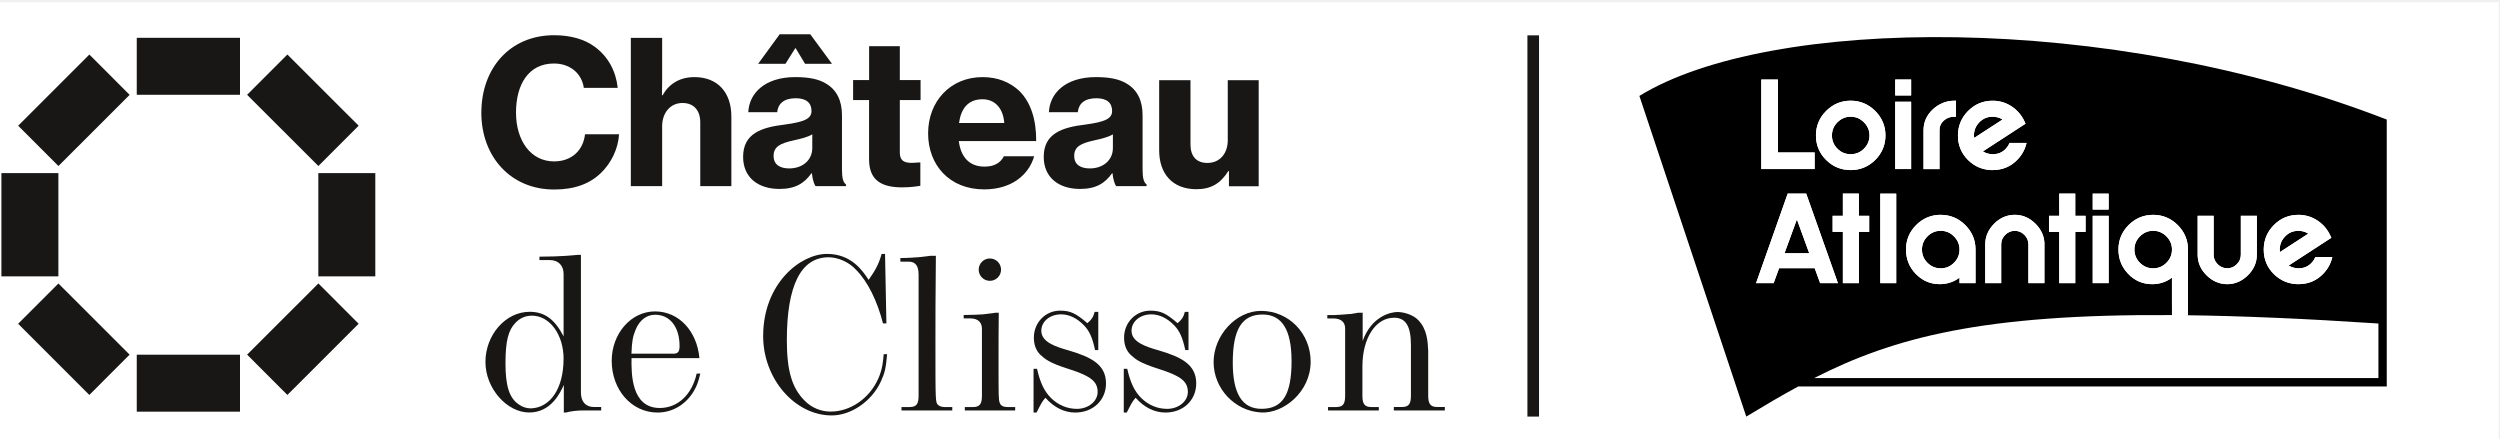
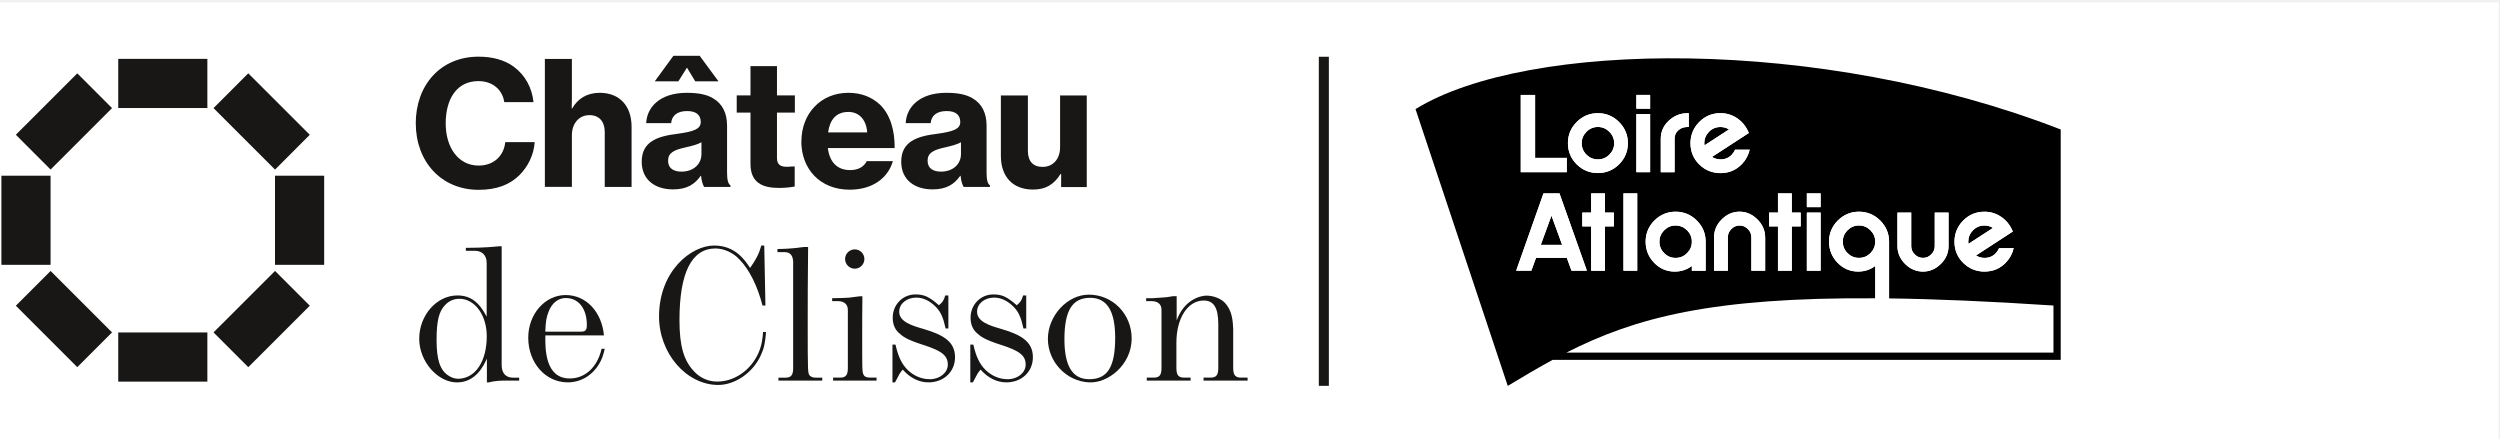
<svg xmlns="http://www.w3.org/2000/svg" id="Calque_1" version="1.1" viewBox="0 0 570 100">
  <defs>
    <style>
      .st0 {
        fill: #fff;
      }

      .st1 {
        fill: #181716;
      }
    </style>
  </defs>
  <rect class="st0" y=".51" width="569.68" height="100" />
  <g>
-     <path class="st1" d="M109.75,25.67c0-10.09,6.5-17.64,16.59-17.64,3.73,0,6.95.91,9.27,2.64,3.05,2.23,4.82,5.55,5.23,9.36h-7.73c-.45-3.18-3-5.55-6.82-5.55-5.77,0-8.64,4.77-8.64,11.18s3.36,11.14,8.68,11.14c4.14,0,6.68-2.68,7.05-6.18h7.77c-.23,3.36-1.77,6.5-4.09,8.77-2.55,2.5-6,3.82-10.73,3.82-9.86,0-16.59-7.45-16.59-17.55" />
-     <path class="st1" d="M150.93,21.72h.14c1.45-2.59,3.91-4.14,7.27-4.14,5.32,0,8.41,3.55,8.41,8.95v15.91h-7.09v-14.55c0-2.64-1.41-4.41-4.05-4.41-2.77,0-4.64,2.23-4.64,5.32v13.64h-7.14V8.63h7.14v9.32c0,.23,0,2.18-.05,3.77" />
-     <path class="st1" d="M185.11,39.49h-.09c-1.59,2.23-3.59,3.59-7.32,3.59-4.77,0-8.27-2.55-8.27-7.32,0-5.36,4.23-6.73,9.5-7.36,4.32-.59,6.09-1.27,6.09-3.09s-1.14-2.91-3.59-2.91c-2.73,0-4.05,1.27-4.23,3.18h-6.59c.18-4.14,3.55-8,10.73-8,3.09,0,5.27.45,6.95,1.45,2.5,1.45,3.68,3.95,3.68,7.23v12.41c0,1.91.27,2.95.91,3.36v.41h-6.95c-.36-.55-.68-1.59-.82-2.95M177.79,7.81h6.95l4.95,6.73h-6.14l-2.14-3.55h-.09l-2.23,3.55h-6.23l4.91-6.73ZM185.2,33.77v-3.14c-1.05.64-2.59,1-4.18,1.36-3.14.68-4.64,1.45-4.64,3.55s1.59,2.86,3.55,2.86c3.18,0,5.27-2,5.27-4.64" />
-     <path class="st1" d="M194.52,18.26h3.64v-7.73h7v7.73h4.73v4.55h-4.73v12c0,1.82,1,2.32,2.68,2.32.45,0,1.18-.05,1.64-.09h.36v5.32c-.77.13-2.23.36-4.14.36-4.5,0-7.55-1.45-7.55-6.36v-13.55h-3.64v-4.55Z" />
-     <path class="st1" d="M211.61,30.4c0-7.27,5.05-12.82,12.41-12.82,3.45,0,6.18,1.14,8.32,3.09,2.73,2.64,3.95,6.73,3.91,11.5h-17.64c.45,3.64,2.41,5.82,5.86,5.82,2.23,0,3.64-.86,4.41-2.36h6.91c-1.23,4.27-5.18,7.55-11.41,7.55-7.91,0-12.77-5.55-12.77-12.77M218.65,28.04h10.32c-.23-3.36-2.14-5.41-4.95-5.41-3.27,0-4.91,2.09-5.36,5.41" />
-     <path class="st1" d="M253.65,39.49h-.09c-1.59,2.23-3.59,3.59-7.32,3.59-4.77,0-8.27-2.55-8.27-7.32,0-5.36,4.23-6.73,9.5-7.36,4.32-.59,6.09-1.27,6.09-3.09s-1.14-2.91-3.59-2.91c-2.73,0-4.05,1.27-4.23,3.18h-6.59c.18-4.14,3.55-8,10.73-8,3.09,0,5.27.45,6.95,1.45,2.5,1.45,3.68,3.95,3.68,7.23v12.41c0,1.91.27,2.95.91,3.36v.41h-6.95c-.36-.55-.68-1.59-.82-2.95M253.74,33.77v-3.14c-1.05.64-2.59,1-4.18,1.36-3.14.68-4.64,1.45-4.64,3.55s1.59,2.86,3.55,2.86c3.18,0,5.27-2,5.27-4.64" />
-     <path class="st1" d="M280.2,42.45v-3.45h-.14c-1.77,2.82-3.95,4.14-7.27,4.14-5.5,0-8.5-3.55-8.5-8.86v-16h7.14v14.64c0,2.68,1.32,4.23,3.86,4.23,2.86,0,4.64-2.18,4.64-5.18v-13.68h7.05v24.18h-6.77Z" />
-     <path class="st1" d="M122.99,58.52c4.99,0,8.11-.36,8.16-.36.36-.05.47-.05.57-.05h.73v31.37c0,2.13,1.09,3.32,3.01,3.32h1.61v.78h-4.16c-1.3,0-3.02.21-3.84.47h-.52v-6.29c-.78,1.72-2.86,6.29-7.9,6.29s-9.97-5.45-9.97-11.53,4.52-11.43,10.08-11.43c3.37,0,5.71,1.66,7.74,5.61v-14.23c0-1.92-1.19-3.17-3.12-3.17h-2.39v-.78ZM128.5,81.84c0-5.56-3.17-9.87-7.22-9.87-1.4,0-2.7.52-3.74,1.61-1.66,1.71-2.29,4.16-2.29,9.3s.88,7.9,3.06,9.35c.88.62,1.82.88,2.75.88,4.47-.16,7.43-4.62,7.43-11.27" />
-     <path class="st1" d="M159.67,85.17c-.47,1.92-.73,2.7-1.45,3.95-1.87,3.17-4.94,4.94-8.31,4.94-5.92,0-10.44-5.19-10.44-11.79,0-6.23,4.42-11.27,9.87-11.27s9.56,4.47,10.13,10.65h-15.48c-.05,3.48-.1,11.37,6.44,11.37,4.1,0,7.32-3.02,8.41-7.84h.83ZM153.43,80.65c1.14,0,1.51-.42,1.51-1.77,0-4.31-2.18-7.12-5.56-7.12-1.97,0-3.58,1.25-4.47,3.43-.67,1.66-.83,2.7-.94,5.45h9.45Z" />
-     <path class="st1" d="M202.26,80.75c-.26,3.12-.52,4.26-1.4,6.18-2.13,4.67-6.91,7.79-11.22,7.79-8.42,0-15.64-8.36-15.64-18.08,0-12.05,8.52-18.75,14.55-18.75,5.61,0,8.16,3.9,9.5,5.92,1.61-2.29,2.34-3.69,2.96-5.92h.78l.31,15.84h-.78c-1.3-5.09-3.48-9.56-6.13-12.21-1.61-1.77-4.1-2.86-6.28-2.86-6.28,0-9.51,6.39-9.51,18.91,0,6.91,1.14,10.86,4.05,13.77,1.56,1.61,3.69,2.5,5.92,2.5,4.52,0,8.83-2.96,10.86-7.48.99-2.18,1.14-4.21,1.25-5.61h.78Z" />
-     <path class="st1" d="M209.43,62.52c0-1.92-.73-2.86-2.23-2.86h-1.92v-.83c1.82,0,3.69-.16,4.31-.2l2.6-.31h1.19c-.1,9.14-.1,15.37-.1,19.58,0,14.13,0,13.82.62,14.44.36.31.83.47,1.56.47h1.66v.78h-11.58v-.78h1.82c1.56,0,2.08-.68,2.08-2.55v-27.74Z" />
-     <path class="st1" d="M227.72,71.3c-.05,3.58-.05,7.11-.05,10.65,0,8.83,0,9.09.26,9.87.16.36.36.99,1.87.99h1.66v.78h-11.48v-.78h1.82c1.56,0,2.08-.67,2.08-2.55v-15.33c0-1.45-.94-2.33-2.6-2.33h-1.56v-.78c1.97,0,3.79-.11,4.52-.16l2.8-.36h.68ZM223.14,61.48c0-1.4,1.14-2.55,2.55-2.55s2.55,1.14,2.55,2.55-1.14,2.55-2.55,2.55-2.55-1.14-2.55-2.55" />
-     <path class="st1" d="M236.44,84.08c.73,3.22,1.66,5.14,3.22,6.7,1.61,1.56,3.64,2.44,5.87,2.44,2.59,0,4.73-1.71,4.73-3.84,0-2.39-1.56-3.64-6.44-5.2-4.62-1.45-5.5-2.28-6.65-3.32-.98-.99-1.45-2.28-1.45-3.9,0-3.43,2.65-6.13,5.97-6.13,2.34,0,3.58.57,6.23,2.86.98-.83,1.35-1.4,1.66-2.59h.83v8.72h-.73c-.63-2.86-1.25-4.31-2.55-5.66-1.56-1.61-3.37-2.49-5.19-2.49-2.55,0-4.52,1.61-4.52,3.74,0,2.6,3.27,3.64,6.18,4.47,5.14,1.51,8.57,3.22,8.57,7.53,0,3.84-2.96,6.65-7.01,6.65-2.49,0-4.83-1.14-6.81-3.37-.78.93-.88,1.14-2.02,3.37h-.68v-9.97h.78Z" />
-     <path class="st1" d="M257.01,84.08c.73,3.22,1.66,5.14,3.22,6.7,1.61,1.56,3.64,2.44,5.87,2.44,2.59,0,4.73-1.71,4.73-3.84,0-2.39-1.56-3.64-6.44-5.2-4.62-1.45-5.5-2.28-6.65-3.32-.98-.99-1.45-2.28-1.45-3.9,0-3.43,2.65-6.13,5.97-6.13,2.34,0,3.58.57,6.23,2.86.98-.83,1.35-1.4,1.66-2.59h.83v8.72h-.73c-.63-2.86-1.25-4.31-2.55-5.66-1.56-1.61-3.37-2.49-5.19-2.49-2.55,0-4.52,1.61-4.52,3.74,0,2.6,3.27,3.64,6.18,4.47,5.14,1.51,8.57,3.22,8.57,7.53,0,3.84-2.96,6.65-7.01,6.65-2.49,0-4.83-1.14-6.81-3.37-.78.93-.88,1.14-2.02,3.37h-.68v-9.97h.78Z" />
-     <path class="st1" d="M276.7,82.57c0-6.13,5.14-11.69,10.81-11.69,6.33,0,11.32,5.14,11.32,11.58,0,6.96-6.28,11.89-11.32,11.58-5.97-.31-10.81-5.45-10.81-11.48M294.47,82.26c0-7.06-2.18-10.55-6.6-10.55-4.72,0-6.8,3.38-6.8,10.96,0,7.06,2.13,10.54,6.55,10.54,4.83,0,6.86-3.22,6.86-10.96" />
-     <path class="st1" d="M310.67,77.79c2.03-5.72,6.44-6.65,7.95-6.65,1.66,0,3.64.73,4.67,1.77,2.13,2.13,2.23,4.98,2.34,7.06v10.28c0,1.87.57,2.55,2.08,2.55h1.71v.78h-11.63v-.78h1.82c1.56,0,2.08-.67,2.08-2.55v-11.58c0-4.31-1.19-6.23-3.84-6.23-4.2,0-7.22,4.62-7.22,11.12v6.7c0,1.87.52,2.55,2.08,2.55h1.66v.78h-11.58v-.78h1.82c1.56,0,2.08-.67,2.08-2.55v-15.37c0-1.45-.94-2.28-2.65-2.28h-1.41v-.78h1.77c.36,0,3.11-.21,3.69-.26.99-.16,1.51-.26,1.56-.26h1.04v6.49Z" />
-     <rect class="st1" x="31.18" y="8.62" width="23.54" height="12.99" />
-     <rect class="st1" x="31.18" y="80.87" width="23.54" height="12.99" />
-     <rect class="st1" x=".32" y="39.47" width="12.99" height="23.54" />
-     <rect class="st1" x="72.58" y="39.47" width="12.99" height="23.54" />
-     <rect class="st1" x="5.37" y="18.65" width="22.95" height="12.99" transform="translate(-12.84 19.27) rotate(-44.99)" />
-     <rect class="st1" x="62.56" y="13.65" width="12.99" height="22.97" transform="translate(2.47 56.23) rotate(-45.03)" />
-     <rect class="st1" x="10.35" y="65.86" width="12.99" height="22.95" transform="translate(-49.76 34.58) rotate(-45.01)" />
-     <rect class="st1" x="57.57" y="70.85" width="22.97" height="12.99" transform="translate(-34.46 71.42) rotate(-44.97)" />
+     <path class="st1" d="M94.79,28.15c0-8.71,5.61-15.23,14.32-15.23,3.22,0,6,.78,8.01,2.28,2.63,1.92,4.16,4.79,4.52,8.08h-6.67c-.39-2.75-2.59-4.79-5.89-4.79-4.98,0-7.46,4.12-7.46,9.65s2.9,9.61,7.5,9.61c3.57,0,5.77-2.32,6.08-5.34h6.71c-.2,2.9-1.53,5.61-3.53,7.57-2.2,2.16-5.18,3.3-9.26,3.3-8.52,0-14.32-6.44-14.32-15.15" />
+     <path class="st1" d="M130.34,24.73h.12c1.26-2.24,3.37-3.57,6.28-3.57,4.59,0,7.26,3.06,7.26,7.73v13.73h-6.12v-12.56c0-2.28-1.22-3.81-3.49-3.81-2.39,0-4,1.92-4,4.59v11.77h-6.16V13.43h6.16v8.04c0,.2,0,1.88-.04,3.26" />
+     <path class="st1" d="M159.85,40.08h-.08c-1.37,1.92-3.1,3.1-6.32,3.1-4.12,0-7.14-2.2-7.14-6.32,0-4.63,3.65-5.81,8.2-6.36,3.73-.51,5.26-1.1,5.26-2.67s-.98-2.51-3.1-2.51c-2.35,0-3.49,1.1-3.65,2.75h-5.69c.16-3.57,3.06-6.91,9.26-6.91,2.67,0,4.55.39,6,1.26,2.16,1.26,3.18,3.41,3.18,6.24v10.71c0,1.65.24,2.55.78,2.9v.35h-6c-.31-.47-.59-1.37-.71-2.55M153.53,12.73h6l4.28,5.81h-5.3l-1.84-3.06h-.08l-1.92,3.06h-5.38l4.24-5.81ZM159.93,35.13v-2.71c-.9.55-2.24.86-3.61,1.18-2.71.59-4,1.26-4,3.06s1.37,2.47,3.06,2.47c2.75,0,4.55-1.73,4.55-4" />
+     <path class="st1" d="M167.97,21.75h3.14v-6.67h6.04v6.67h4.08v3.92h-4.08v10.36c0,1.57.86,2,2.32,2,.39,0,1.02-.04,1.41-.08h.31v4.59c-.67.11-1.92.31-3.57.31-3.88,0-6.51-1.26-6.51-5.49v-11.69h-3.14v-3.92Z" />
+     <path class="st1" d="M182.72,32.23c0-6.28,4.36-11.07,10.71-11.07,2.98,0,5.34.98,7.18,2.67,2.35,2.28,3.41,5.81,3.37,9.93h-15.23c.39,3.14,2.08,5.02,5.06,5.02,1.92,0,3.14-.75,3.81-2.04h5.96c-1.06,3.69-4.47,6.51-9.85,6.51-6.83,0-11.03-4.79-11.03-11.03M188.81,30.19h8.91c-.2-2.9-1.84-4.67-4.28-4.67-2.83,0-4.24,1.81-4.63,4.67" />
+     <path class="st1" d="M219.02,40.08h-.08c-1.37,1.92-3.1,3.1-6.32,3.1-4.12,0-7.14-2.2-7.14-6.32,0-4.63,3.65-5.81,8.2-6.36,3.73-.51,5.26-1.1,5.26-2.67s-.98-2.51-3.1-2.51c-2.35,0-3.49,1.1-3.65,2.75h-5.69c.16-3.57,3.06-6.91,9.26-6.91,2.67,0,4.55.39,6,1.26,2.16,1.26,3.18,3.41,3.18,6.24v10.71c0,1.65.24,2.55.78,2.9v.35h-6c-.31-.47-.59-1.37-.71-2.55M219.1,35.13v-2.71c-.9.55-2.24.86-3.61,1.18-2.71.59-4,1.26-4,3.06s1.37,2.47,3.06,2.47c2.75,0,4.55-1.73,4.55-4" />
+     <path class="st1" d="M241.94,42.63v-2.98h-.12c-1.53,2.43-3.41,3.57-6.28,3.57-4.75,0-7.34-3.06-7.34-7.65v-13.81h6.16v12.64c0,2.32,1.14,3.65,3.34,3.65,2.47,0,4-1.88,4-4.47v-11.81h6.08v20.88h-5.85Z" />
+     <path class="st1" d="M106.22,56.51c4.31,0,7-.31,7.04-.31.31-.05.41-.05.49-.05h.63v27.09c0,1.84.94,2.87,2.6,2.87h1.39v.67h-3.59c-1.12,0-2.6.18-3.32.41h-.45v-5.43c-.67,1.48-2.47,5.43-6.82,5.43s-8.61-4.71-8.61-9.96,3.9-9.87,8.7-9.87c2.91,0,4.93,1.44,6.68,4.84v-12.29c0-1.66-1.03-2.73-2.69-2.73h-2.06v-.67ZM110.98,76.64c0-4.8-2.74-8.52-6.23-8.52-1.21,0-2.33.45-3.23,1.39-1.44,1.48-1.98,3.59-1.98,8.02s.76,6.82,2.65,8.07c.76.54,1.57.76,2.38.76,3.86-.13,6.41-3.99,6.41-9.73" />
+     <path class="st1" d="M137.89,79.51c-.41,1.66-.63,2.33-1.26,3.41-1.62,2.74-4.26,4.26-7.18,4.26-5.11,0-9.01-4.48-9.01-10.18,0-5.38,3.81-9.73,8.52-9.73s8.25,3.86,8.74,9.2h-13.36c-.04,3-.09,9.82,5.56,9.82,3.54,0,6.32-2.6,7.26-6.77h.72ZM132.5,75.61c.99,0,1.3-.36,1.3-1.52,0-3.72-1.88-6.14-4.8-6.14-1.7,0-3.09,1.08-3.86,2.96-.58,1.44-.72,2.33-.81,4.71h8.16Z" />
+     <path class="st1" d="M174.66,75.7c-.23,2.69-.45,3.68-1.21,5.34-1.84,4.04-5.96,6.73-9.69,6.73-7.27,0-13.5-7.22-13.5-15.6,0-10.41,7.35-16.19,12.56-16.19,4.84,0,7.04,3.36,8.2,5.11,1.39-1.98,2.02-3.19,2.56-5.11h.67l.27,13.68h-.67c-1.12-4.39-3.01-8.25-5.29-10.54-1.39-1.52-3.54-2.47-5.43-2.47-5.43,0-8.21,5.52-8.21,16.32,0,5.96.99,9.37,3.5,11.88,1.34,1.39,3.19,2.15,5.11,2.15,3.9,0,7.62-2.56,9.37-6.46.85-1.88.99-3.63,1.08-4.84h.67Z" />
+     <path class="st1" d="M180.85,59.96c0-1.66-.63-2.47-1.93-2.47h-1.66v-.72c1.57,0,3.19-.13,3.72-.18l2.24-.27h1.03c-.09,7.89-.09,13.27-.09,16.91,0,12.2,0,11.93.54,12.47.31.27.72.41,1.35.41h1.43v.67h-10v-.67h1.57c1.34,0,1.79-.59,1.79-2.2v-23.95Z" />
+     <path class="st1" d="M196.63,67.54c-.05,3.09-.05,6.14-.05,9.19,0,7.62,0,7.85.23,8.52.13.31.31.85,1.61.85h1.44v.67h-9.91v-.67h1.57c1.34,0,1.79-.58,1.79-2.2v-13.23c0-1.25-.81-2.01-2.24-2.01h-1.34v-.67c1.7,0,3.27-.09,3.9-.13l2.42-.31h.59ZM192.68,59.06c0-1.21.99-2.2,2.2-2.2s2.2.99,2.2,2.2-.99,2.2-2.2,2.2-2.2-.99-2.2-2.2" />
+     <path class="st1" d="M204.17,78.57c.63,2.78,1.44,4.44,2.78,5.78,1.39,1.34,3.14,2.11,5.07,2.11,2.24,0,4.08-1.48,4.08-3.32,0-2.06-1.35-3.14-5.56-4.49-3.99-1.26-4.75-1.97-5.74-2.87-.85-.85-1.26-1.97-1.26-3.36,0-2.96,2.29-5.29,5.16-5.29,2.02,0,3.09.49,5.38,2.47.85-.72,1.16-1.21,1.43-2.24h.72v7.53h-.63c-.54-2.47-1.08-3.72-2.2-4.89-1.35-1.39-2.91-2.15-4.48-2.15-2.2,0-3.9,1.39-3.9,3.23,0,2.24,2.82,3.14,5.33,3.86,4.44,1.3,7.4,2.78,7.4,6.5,0,3.32-2.56,5.74-6.05,5.74-2.15,0-4.17-.99-5.88-2.91-.67.8-.76.98-1.75,2.91h-.59v-8.61h.67Z" />
+     <path class="st1" d="M221.92,78.57c.63,2.78,1.44,4.44,2.78,5.78,1.39,1.34,3.14,2.11,5.07,2.11,2.24,0,4.08-1.48,4.08-3.32,0-2.06-1.35-3.14-5.56-4.49-3.99-1.26-4.75-1.97-5.74-2.87-.85-.85-1.26-1.97-1.26-3.36,0-2.96,2.29-5.29,5.16-5.29,2.02,0,3.09.49,5.38,2.47.85-.72,1.16-1.21,1.43-2.24h.72v7.53h-.63c-.54-2.47-1.08-3.72-2.2-4.89-1.35-1.39-2.91-2.15-4.48-2.15-2.2,0-3.9,1.39-3.9,3.23,0,2.24,2.82,3.14,5.33,3.86,4.44,1.3,7.4,2.78,7.4,6.5,0,3.32-2.56,5.74-6.05,5.74-2.15,0-4.17-.99-5.88-2.91-.67.8-.76.98-1.75,2.91h-.59v-8.61h.67Z" />
+     <path class="st1" d="M238.92,77.27c0-5.29,4.44-10.09,9.33-10.09,5.47,0,9.77,4.44,9.77,10,0,6.01-5.43,10.27-9.77,10-5.16-.27-9.33-4.71-9.33-9.91M254.26,77c0-6.1-1.88-9.1-5.7-9.1-4.08,0-5.87,2.92-5.87,9.46,0,6.1,1.84,9.1,5.65,9.1,4.17,0,5.92-2.78,5.92-9.46" />
+     <path class="st1" d="M268.25,73.14c1.75-4.93,5.56-5.74,6.86-5.74,1.44,0,3.14.63,4.04,1.52,1.84,1.84,1.93,4.3,2.02,6.1v8.88c0,1.62.49,2.2,1.8,2.2h1.48v.67h-10.04v-.67h1.57c1.34,0,1.79-.58,1.79-2.2v-10c0-3.72-1.03-5.38-3.32-5.38-3.63,0-6.23,3.99-6.23,9.6v5.78c0,1.62.45,2.2,1.8,2.2h1.44v.67h-10v-.67h1.57c1.34,0,1.79-.58,1.79-2.2v-13.27c0-1.26-.81-1.97-2.29-1.97h-1.21v-.67h1.53c.31,0,2.69-.18,3.18-.23.85-.13,1.3-.22,1.35-.22h.9v5.6Z" />
+     <rect class="st1" x="26.96" y="13.42" width="20.32" height="11.21" />
+     <rect class="st1" x="26.96" y="75.8" width="20.32" height="11.21" />
+     <rect class="st1" x=".32" y="40.06" width="11.21" height="20.32" />
+     <rect class="st1" x="62.7" y="40.06" width="11.21" height="20.32" />
+     <rect class="st1" x="4.68" y="22.08" width="19.81" height="11.21" transform="translate(-15.31 18.42) rotate(-44.99)" />
+     <rect class="st1" x="54.05" y="17.77" width="11.21" height="19.83" transform="translate(-2.09 50.33) rotate(-45.03)" />
+     <rect class="st1" x="8.98" y="62.84" width="11.21" height="19.81" transform="translate(-47.18 31.63) rotate(-45.01)" />
+     <rect class="st1" x="49.75" y="67.15" width="19.83" height="11.21" transform="translate(-33.97 63.44) rotate(-44.97)" />
  </g>
  <g>
-     <path class="st0" d="M495.21,71.85c-43.16-.28-63.4,5.1-81.59,14.36h128.66v-12.44c-16.86-1.12-31.34-1.73-43.93-1.89h-3.14v-.02Z" />
+     <path class="st0" d="M427.56,68.01c-37.26-.24-54.74,4.4-70.44,12.39h111.07v-10.74c-14.56-.96-27.05-1.5-37.92-1.63h-2.71v-.02Z" />
    <g>
-       <path d="M442.48,61.18c1.19,0,2.17-.41,3.02-1.26.85-.85,1.27-1.84,1.27-3.02s-.41-2.15-1.27-3.01c-.85-.85-1.84-1.27-3.02-1.27s-2.17.42-3.02,1.27c-.84.85-1.25,1.83-1.25,3.01s.41,2.18,1.25,3.02c.84.84,1.83,1.26,3.02,1.26Z" />
-       <polygon points="406.87 57.74 412.51 57.74 409.69 50.02 406.87 57.74" />
-       <path d="M421.96,35.16c1.19,0,2.17-.41,3.02-1.25.85-.85,1.27-1.84,1.27-3.02s-.42-2.16-1.27-3.01c-.85-.85-1.84-1.27-3.02-1.27s-2.17.42-3.02,1.27c-.84.84-1.25,1.83-1.25,3.01s.41,2.17,1.25,3.02c.84.84,1.83,1.25,3.02,1.25Z" />
-       <path d="M490.92,61.18c1.19,0,2.18-.41,3.02-1.26.85-.85,1.27-1.84,1.27-3.02s-.42-2.15-1.27-3.01c-.86-.85-1.84-1.27-3.02-1.27s-2.17.42-3.02,1.27c-.84.85-1.25,1.83-1.25,3.01s.41,2.18,1.25,3.02c.84.84,1.83,1.26,3.02,1.26Z" />
-       <path d="M373.78,21.87l24.37,73.11c4.06-2.46,7.94-4.75,11.85-6.87h134.18V27.26c-63.65-24.71-140.91-23.53-170.4-5.39ZM518.44,51.31c1.53-1.55,3.42-2.33,5.6-2.33,1.59,0,3.08.45,4.39,1.33,1.32.89,2.31,2.09,2.97,3.57l.14.33-9.72,6.32c.69.43,1.43.64,2.26.64,1.23,0,2.22-.42,3.01-1.3.36-.39.62-.82.82-1.27h3.86c-.33,1.43-1.01,2.71-2.07,3.81-1.5,1.57-3.4,2.37-5.62,2.37s-4.08-.77-5.62-2.28c-1.55-1.51-2.33-3.39-2.33-5.59s.78-4.06,2.31-5.61ZM501.07,49.21h3.64v8.86c0,.84.3,1.56.92,2.18.62.62,1.34.92,2.18.92s1.56-.3,2.18-.92c.62-.62.92-1.33.92-2.18v-8.86h3.65v8.86c0,1.78-.69,3.37-2.05,4.7-1.36,1.34-2.94,2.02-4.7,2.02s-3.37-.68-4.72-2.02c-1.35-1.34-2.03-2.92-2.03-4.7v-8.86ZM485.32,51.31c1.55-1.55,3.44-2.33,5.6-2.33s4.05.78,5.6,2.33,2.34,3.43,2.34,5.58v14.98h-.51c12.59.16,27.07.77,43.93,1.89v12.44h-128.66c18.19-9.26,38.43-14.63,81.59-14.36v-8.54c-1.31.98-2.83,1.48-4.52,1.48-2.12,0-3.96-.78-5.45-2.34-1.48-1.54-2.23-3.41-2.23-5.56s.78-4.04,2.32-5.58ZM417.84,52.86v-3.65h2.34v-5.07h3.65v5.07h2.35v3.65h-2.35v11.7h-3.65v-11.7h-2.34ZM428.71,64.56v-20.41h3.63v20.41h-3.63ZM477.14,44.15h3.63v3.63h-3.63v-3.63ZM477.14,49.21h3.63v15.34h-3.63v-15.34ZM467.17,49.21h2.34v-5.07h3.65v5.07h2.35v3.65h-2.35v11.7h-3.65v-11.7h-2.34v-3.65ZM466.13,55.73v8.83h-3.65v-8.83c0-.85-.3-1.56-.92-2.18-.62-.62-1.33-.92-2.18-.92s-1.56.3-2.18.92-.92,1.33-.92,2.18v8.83h-3.64v-8.83c0-1.78.68-3.37,2.03-4.72,1.35-1.35,2.94-2.03,4.72-2.03s3.36.68,4.71,2.03c1.36,1.36,2.05,2.94,2.05,4.72ZM448.72,25.3c1.53-1.55,3.41-2.34,5.6-2.34,1.59,0,3.08.45,4.39,1.33s2.31,2.09,2.97,3.58l.14.32-9.73,6.32c.69.43,1.44.64,2.27.64,1.22,0,2.21-.42,3.01-1.3.36-.39.62-.81.82-1.27h3.86c-.33,1.43-1.01,2.71-2.07,3.81-1.51,1.57-3.39,2.37-5.62,2.37s-4.09-.77-5.63-2.28c-1.54-1.52-2.32-3.39-2.32-5.59s.78-4.06,2.31-5.61ZM438.56,29.72c0-1.85.7-3.45,2.09-4.76,1.4-1.31,3.05-1.98,4.89-2h.42s0,3.65,0,3.65h-.41c-.95,0-1.72.29-2.38.89-.65.58-.97,1.31-.97,2.21v8.83h-3.64v-8.83ZM442.48,48.98c2.17,0,4.05.78,5.6,2.33,1.55,1.55,2.34,3.43,2.34,5.58v7.66h-3.65v-1.25c-1.31.98-2.83,1.48-4.52,1.48-2.12,0-3.96-.78-5.45-2.34-1.48-1.54-2.23-3.41-2.23-5.56s.78-4.04,2.32-5.58,3.43-2.33,5.6-2.33ZM432.11,18.13h3.63v3.63h-3.63v-3.63ZM432.11,23.2h3.63v15.34h-3.63v-15.34ZM416.35,25.3c1.55-1.55,3.43-2.34,5.6-2.34s4.05.79,5.6,2.34c1.55,1.55,2.33,3.43,2.33,5.59s-.78,4.03-2.33,5.58c-1.55,1.53-3.43,2.31-5.6,2.31s-4.06-.78-5.6-2.31c-1.54-1.54-2.32-3.42-2.32-5.58s.78-4.05,2.32-5.59ZM401.58,18.14h3.79v16.62h8.36v3.78h-12.16v-20.4ZM404.39,64.55h-4.01l7.21-20.41h4.22l7.23,20.41h-4.06l-1.24-3.4h-8.12l-1.24,3.4Z" />
-       <path d="M526.3,53.27c-.7-.43-1.44-.64-2.26-.64-1.2,0-2.19.41-3.02,1.26-.84.86-1.24,1.85-1.24,3.04,0,.17.02.35.05.54l6.47-4.2Z" />
-       <path d="M456.58,27.25c-.7-.43-1.44-.64-2.26-.64-1.2,0-2.19.41-3.02,1.26-.84.86-1.24,1.85-1.24,3.04,0,.17.02.35.05.54l6.47-4.2Z" />
+       <path d="M382.04,58.8c1.03,0,1.88-.36,2.61-1.09.74-.74,1.09-1.59,1.09-2.61s-.36-1.86-1.09-2.6c-.74-.73-1.59-1.09-2.61-1.09s-1.87.36-2.61,1.09c-.73.73-1.08,1.58-1.08,2.6s.36,1.88,1.08,2.61c.73.73,1.58,1.09,2.61,1.09Z" />
+       <polygon points="351.3 55.83 356.16 55.83 353.73 49.16 351.3 55.83" />
+       <path d="M364.32,36.34c1.03,0,1.88-.36,2.61-1.08.74-.74,1.1-1.59,1.1-2.61s-.36-1.86-1.1-2.6c-.74-.74-1.59-1.1-2.61-1.1s-1.87.36-2.61,1.1c-.73.73-1.08,1.58-1.08,2.6s.36,1.88,1.08,2.61c.73.73,1.58,1.08,2.61,1.08Z" />
+       <path d="M423.85,58.8c1.03,0,1.88-.36,2.61-1.09.73-.74,1.09-1.59,1.09-2.61s-.36-1.86-1.09-2.6c-.74-.73-1.59-1.09-2.61-1.09s-1.87.36-2.61,1.09c-.73.73-1.08,1.58-1.08,2.6s.35,1.88,1.08,2.61c.73.73,1.58,1.09,2.61,1.09Z" />
+       <path d="M322.73,24.86l21.04,63.12c3.51-2.12,6.86-4.1,10.23-5.93h115.84V29.52c-54.95-21.33-121.65-20.31-147.1-4.65ZM447.61,50.28c1.32-1.34,2.95-2.01,4.84-2.01,1.38,0,2.66.39,3.79,1.15,1.14.77,2,1.81,2.56,3.08l.12.28-8.39,5.46c.6.37,1.24.56,1.95.56,1.06,0,1.91-.37,2.6-1.12.31-.34.53-.71.71-1.1h3.33c-.28,1.24-.87,2.34-1.79,3.29-1.3,1.36-2.93,2.04-4.85,2.04s-3.53-.66-4.85-1.97c-1.33-1.3-2.01-2.93-2.01-4.82s.67-3.51,1.99-4.85ZM432.61,48.47h3.15v7.65c0,.73.26,1.35.8,1.88.54.54,1.15.8,1.88.8s1.35-.26,1.88-.8c.54-.54.8-1.15.8-1.88v-7.65h3.15v7.65c0,1.54-.6,2.91-1.77,4.06-1.17,1.16-2.54,1.74-4.06,1.74s-2.91-.59-4.07-1.74c-1.16-1.16-1.75-2.52-1.75-4.06v-7.65ZM419.02,50.28c1.34-1.34,2.97-2.01,4.83-2.01s3.5.68,4.84,2.01,2.02,2.96,2.02,4.82v12.93h-.44c10.87.13,23.37.67,37.92,1.63v10.74h-111.07c15.7-7.99,33.18-12.63,70.44-12.39v-7.38c-1.13.85-2.44,1.28-3.9,1.28-1.83,0-3.42-.68-4.71-2.02-1.28-1.33-1.93-2.95-1.93-4.8s.68-3.49,2-4.82ZM360.76,51.62v-3.15h2.02v-4.38h3.15v4.38h2.03v3.15h-2.03v10.1h-3.15v-10.1h-2.02ZM370.15,61.72v-17.62h3.14v17.62h-3.14ZM411.96,44.09h3.14v3.14h-3.14v-3.14ZM411.96,48.47h3.14v13.25h-3.14v-13.25ZM403.36,48.47h2.02v-4.38h3.15v4.38h2.03v3.15h-2.03v10.1h-3.15v-10.1h-2.02v-3.15ZM402.46,54.1v7.62h-3.15v-7.62c0-.73-.26-1.35-.8-1.88-.53-.54-1.15-.8-1.88-.8s-1.35.26-1.88.8-.8,1.15-.8,1.88v7.62h-3.15v-7.62c0-1.54.59-2.91,1.75-4.07,1.16-1.17,2.54-1.76,4.07-1.76s2.9.59,4.06,1.76c1.17,1.17,1.77,2.54,1.77,4.07ZM387.42,27.83c1.32-1.34,2.95-2.02,4.84-2.02,1.38,0,2.66.39,3.79,1.15s2,1.8,2.56,3.09l.12.28-8.4,5.46c.6.37,1.24.56,1.96.56,1.06,0,1.91-.37,2.6-1.12.31-.34.53-.7.71-1.09h3.33c-.28,1.23-.87,2.34-1.79,3.29-1.3,1.36-2.93,2.05-4.85,2.05s-3.53-.66-4.86-1.97c-1.33-1.31-2-2.93-2-4.83s.67-3.51,1.99-4.84ZM378.66,31.64c0-1.6.61-2.98,1.81-4.11,1.21-1.13,2.63-1.71,4.22-1.72h.36s0,3.15,0,3.15h-.36c-.82,0-1.49.25-2.05.77-.56.5-.83,1.13-.83,1.91v7.62h-3.15v-7.62ZM382.04,48.27c1.87,0,3.5.68,4.83,2.01,1.34,1.34,2.02,2.96,2.02,4.82v6.62h-3.15v-1.08c-1.13.85-2.45,1.28-3.9,1.28-1.83,0-3.42-.68-4.71-2.02-1.28-1.33-1.93-2.95-1.93-4.8s.67-3.49,2-4.82,2.96-2.01,4.83-2.01ZM373.09,21.64h3.14v3.14h-3.14v-3.14ZM373.09,26.01h3.14v13.25h-3.14v-13.25ZM359.48,27.82c1.34-1.34,2.96-2.02,4.84-2.02s3.5.68,4.83,2.02c1.34,1.34,2.01,2.96,2.01,4.82s-.68,3.48-2.01,4.82c-1.34,1.32-2.96,1.99-4.83,1.99s-3.51-.67-4.83-1.99c-1.33-1.33-2-2.95-2-4.82s.67-3.5,2-4.82ZM346.73,21.65h3.27v14.35h7.22v3.26h-10.49v-17.61ZM349.15,61.71h-3.46l6.22-17.62h3.65l6.25,17.62h-3.51l-1.07-2.93h-7.01l-1.07,2.93Z" />
+       <path d="M454.4,51.97c-.6-.37-1.24-.55-1.95-.55-1.03,0-1.89.36-2.61,1.09-.72.74-1.07,1.6-1.07,2.62,0,.15.02.3.04.47l5.59-3.63Z" />
+       <path d="M394.21,29.51c-.6-.37-1.24-.55-1.95-.55-1.03,0-1.89.36-2.61,1.09-.72.74-1.07,1.6-1.07,2.62,0,.15.01.3.04.47l5.59-3.63Z" />
    </g>
-     <path class="st0" d="M421.96,38.78c2.17,0,4.05-.78,5.6-2.31,1.55-1.55,2.33-3.43,2.33-5.58s-.78-4.04-2.33-5.59c-1.55-1.55-3.43-2.34-5.6-2.34s-4.05.79-5.6,2.34-2.32,3.42-2.32,5.59.78,4.05,2.32,5.58c1.54,1.53,3.42,2.31,5.6,2.31ZM418.93,27.88c.85-.85,1.84-1.27,3.02-1.27s2.17.42,3.02,1.27c.85.85,1.27,1.84,1.27,3.01s-.42,2.17-1.27,3.02c-.84.84-1.83,1.25-3.02,1.25s-2.18-.41-3.02-1.25c-.84-.84-1.25-1.83-1.25-3.02s.41-2.17,1.25-3.01Z" />
-     <rect class="st0" x="432.11" y="23.2" width="3.63" height="15.34" />
-     <rect class="st0" x="432.11" y="18.13" width="3.63" height="3.63" />
-     <path class="st0" d="M442.21,29.72c0-.91.31-1.63.97-2.21.65-.6,1.43-.89,2.38-.89h.41v-3.65h-.42c-1.84.02-3.48.69-4.89,2-1.39,1.3-2.09,2.91-2.09,4.76v8.83h3.64v-8.83Z" />
-     <polygon class="st0" points="423.82 64.56 423.82 52.86 426.17 52.86 426.17 49.21 423.82 49.21 423.82 44.14 420.17 44.14 420.17 49.21 417.84 49.21 417.84 52.86 420.17 52.86 420.17 64.56 423.82 64.56" />
-     <rect class="st0" x="428.71" y="44.15" width="3.63" height="20.41" />
-     <path class="st0" d="M436.8,62.45c1.49,1.55,3.33,2.34,5.45,2.34,1.69,0,3.2-.5,4.52-1.48v1.25h3.65v-7.66c0-2.16-.79-4.03-2.34-5.58-1.55-1.55-3.43-2.33-5.6-2.33s-4.05.78-5.6,2.33-2.32,3.42-2.32,5.58.75,4.02,2.23,5.56ZM439.46,53.89c.85-.85,1.84-1.27,3.02-1.27s2.17.42,3.02,1.27c.85.86,1.27,1.84,1.27,3.01s-.41,2.17-1.27,3.02c-.85.84-1.83,1.26-3.02,1.26s-2.18-.41-3.02-1.26c-.84-.84-1.25-1.83-1.25-3.02s.41-2.16,1.25-3.01Z" />
-     <path class="st0" d="M454.66,51.01c-1.35,1.35-2.03,2.94-2.03,4.72v8.83h3.64v-8.83c0-.85.3-1.56.92-2.18s1.33-.92,2.18-.92,1.56.3,2.18.92c.62.62.92,1.33.92,2.18v8.83h3.65v-8.83c0-1.78-.69-3.36-2.05-4.72-1.35-1.35-2.93-2.03-4.71-2.03s-3.37.68-4.72,2.03Z" />
-     <polygon class="st0" points="469.51 64.56 473.16 64.56 473.16 52.86 475.51 52.86 475.51 49.21 473.16 49.21 473.16 44.14 469.51 44.14 469.51 49.21 467.17 49.21 467.17 52.86 469.51 52.86 469.51 64.56" />
-     <rect class="st0" x="477.14" y="49.21" width="3.63" height="15.34" />
-     <rect class="st0" x="477.14" y="44.15" width="3.63" height="3.63" />
-     <path class="st0" d="M495.21,71.87h3.14c-1.07-.01-2.1-.02-3.14-.02v.02Z" />
-     <path class="st0" d="M498.86,56.9c0-2.16-.79-4.03-2.34-5.58s-3.44-2.33-5.6-2.33-4.05.78-5.6,2.33c-1.54,1.54-2.32,3.42-2.32,5.58s.75,4.02,2.23,5.56c1.5,1.55,3.33,2.34,5.45,2.34,1.69,0,3.2-.5,4.52-1.48v6.28l3.65.13v-12.82ZM493.94,59.92c-.84.84-1.83,1.26-3.02,1.26s-2.18-.41-3.02-1.26c-.84-.84-1.25-1.83-1.25-3.02s.41-2.16,1.25-3.01c.85-.85,1.84-1.27,3.02-1.27s2.17.42,3.02,1.27c.85.86,1.27,1.84,1.27,3.01s-.42,2.17-1.27,3.02Z" />
-     <path class="st0" d="M498.35,71.87h.51v-2.16l-3.65-.13v2.27c1.04,0,2.07.01,3.14.02Z" />
-     <path class="st0" d="M507.81,64.79c1.77,0,3.35-.68,4.7-2.02,1.36-1.34,2.05-2.92,2.05-4.7v-8.86h-3.65v8.86c0,.85-.3,1.56-.92,2.18-.62.62-1.33.92-2.18.92s-1.56-.3-2.18-.92c-.62-.62-.92-1.34-.92-2.18v-8.86h-3.64v8.86c0,1.78.68,3.36,2.03,4.7,1.35,1.34,2.94,2.02,4.72,2.02Z" />
-     <path class="st0" d="M454.36,38.78c2.22,0,4.11-.8,5.62-2.37,1.06-1.1,1.74-2.38,2.07-3.81h-3.86c-.2.45-.46.87-.82,1.27-.8.88-1.78,1.3-3.01,1.3-.83,0-1.58-.21-2.27-.64l9.73-6.32-.14-.32c-.66-1.49-1.65-2.69-2.97-3.58s-2.8-1.33-4.39-1.33c-2.19,0-4.07.78-5.6,2.34-1.53,1.55-2.31,3.44-2.31,5.61s.78,4.08,2.32,5.59c1.54,1.51,3.44,2.28,5.63,2.28ZM451.3,27.87c.83-.85,1.82-1.26,3.02-1.26.82,0,1.56.21,2.26.64l-6.47,4.2c-.03-.19-.05-.37-.05-.54,0-1.19.41-2.18,1.24-3.04Z" />
-     <path class="st0" d="M524.08,64.79c2.22,0,4.12-.8,5.62-2.37,1.06-1.1,1.74-2.38,2.07-3.81h-3.86c-.2.45-.46.88-.82,1.27-.8.87-1.78,1.3-3.01,1.3-.83,0-1.57-.21-2.26-.64l9.72-6.32-.14-.33c-.66-1.48-1.65-2.69-2.97-3.57-1.32-.89-2.8-1.33-4.39-1.33-2.19,0-4.07.78-5.6,2.33-1.53,1.55-2.31,3.44-2.31,5.61s.78,4.08,2.33,5.59c1.54,1.51,3.43,2.28,5.62,2.28ZM521.02,53.89c.83-.85,1.82-1.26,3.02-1.26.82,0,1.56.21,2.26.64l-6.47,4.2c-.03-.19-.05-.37-.05-.54,0-1.19.41-2.18,1.24-3.04Z" />
-     <polygon class="st0" points="413.74 34.77 405.38 34.77 405.38 18.14 401.58 18.14 401.58 38.54 413.74 38.54 413.74 34.77" />
-     <path class="st0" d="M414.99,64.55h4.06l-7.23-20.41h-4.22l-7.21,20.41h4.01l1.24-3.4h8.12l1.24,3.4ZM406.87,57.74l2.82-7.72,2.81,7.72h-5.64Z" />
+     <path class="st0" d="M364.32,39.46c1.87,0,3.49-.67,4.83-1.99,1.34-1.34,2.01-2.96,2.01-4.82s-.68-3.49-2.01-4.82c-1.34-1.34-2.96-2.02-4.83-2.02s-3.5.68-4.84,2.02-2,2.95-2,4.82.67,3.49,2,4.82c1.33,1.32,2.95,1.99,4.83,1.99ZM361.71,30.05c.74-.74,1.59-1.1,2.61-1.1s1.87.36,2.61,1.1c.74.74,1.1,1.59,1.1,2.6s-.36,1.87-1.1,2.61c-.73.73-1.58,1.08-2.61,1.08s-1.88-.36-2.61-1.08c-.73-.73-1.08-1.58-1.08-2.61s.36-1.87,1.08-2.6Z" />
+     <rect class="st0" x="373.09" y="26.01" width="3.14" height="13.25" />
+     <rect class="st0" x="373.09" y="21.64" width="3.14" height="3.14" />
+     <path class="st0" d="M381.8,31.64c0-.78.27-1.41.83-1.91.56-.52,1.23-.77,2.05-.77h.36v-3.15h-.36c-1.59.01-3.01.59-4.22,1.73-1.2,1.12-1.81,2.51-1.81,4.11v7.62h3.15v-7.62Z" />
+     <polygon class="st0" points="365.93 61.72 365.93 51.62 367.96 51.62 367.96 48.47 365.93 48.47 365.93 44.09 362.78 44.09 362.78 48.47 360.76 48.47 360.76 51.62 362.78 51.62 362.78 61.72 365.93 61.72" />
+     <rect class="st0" x="370.15" y="44.09" width="3.14" height="17.62" />
+     <path class="st0" d="M377.13,59.9c1.29,1.34,2.87,2.02,4.71,2.02,1.46,0,2.77-.43,3.9-1.28v1.08h3.15v-6.62c0-1.86-.68-3.48-2.02-4.82-1.33-1.34-2.96-2.01-4.83-2.01s-3.5.68-4.83,2.01-2,2.95-2,4.82.65,3.47,1.93,4.8ZM379.43,52.51c.74-.73,1.59-1.09,2.61-1.09s1.87.36,2.61,1.09c.74.74,1.09,1.59,1.09,2.6s-.36,1.87-1.09,2.61c-.73.73-1.58,1.09-2.61,1.09s-1.88-.36-2.61-1.09c-.73-.73-1.08-1.58-1.08-2.61s.36-1.86,1.08-2.6Z" />
+     <path class="st0" d="M392.55,50.02c-1.16,1.16-1.75,2.53-1.75,4.07v7.62h3.15v-7.62c0-.73.26-1.35.8-1.88s1.15-.8,1.88-.8,1.35.26,1.88.8c.54.53.8,1.15.8,1.88v7.62h3.15v-7.62c0-1.53-.6-2.9-1.77-4.07-1.17-1.17-2.53-1.76-4.06-1.76s-2.91.59-4.07,1.76Z" />
+     <polygon class="st0" points="405.37 61.72 408.52 61.72 408.52 51.62 410.55 51.62 410.55 48.47 408.52 48.47 408.52 44.09 405.37 44.09 405.37 48.47 403.36 48.47 403.36 51.62 405.37 51.62 405.37 61.72" />
+     <rect class="st0" x="411.96" y="48.47" width="3.14" height="13.25" />
+     <rect class="st0" x="411.96" y="44.09" width="3.14" height="3.14" />
+     <path class="st0" d="M427.56,68.03h2.71c-.92-.01-1.81-.02-2.71-.02v.02Z" />
+     <path class="st0" d="M430.71,55.1c0-1.86-.68-3.48-2.02-4.82s-2.97-2.01-4.84-2.01-3.5.68-4.83,2.01c-1.33,1.33-2,2.95-2,4.82s.65,3.47,1.93,4.8c1.29,1.34,2.88,2.02,4.71,2.02,1.46,0,2.77-.43,3.9-1.28v5.42l3.15.12v-11.07ZM426.46,57.71c-.73.73-1.58,1.09-2.61,1.09s-1.88-.36-2.61-1.09c-.73-.73-1.08-1.58-1.08-2.61s.35-1.86,1.08-2.6c.74-.73,1.59-1.09,2.61-1.09s1.87.36,2.61,1.09c.73.74,1.09,1.59,1.09,2.6s-.36,1.87-1.09,2.61Z" />
+     <path class="st0" d="M430.27,68.03h.44v-1.86l-3.15-.12v1.96c.9,0,1.79,0,2.71.02Z" />
+     <path class="st0" d="M438.44,61.92c1.52,0,2.89-.59,4.06-1.74,1.17-1.15,1.77-2.52,1.77-4.06v-7.65h-3.15v7.65c0,.73-.26,1.35-.8,1.88-.54.54-1.15.8-1.88.8s-1.34-.26-1.88-.8c-.54-.54-.8-1.15-.8-1.88v-7.65h-3.15v7.65c0,1.54.59,2.9,1.75,4.06,1.16,1.16,2.54,1.74,4.07,1.74Z" />
+     <path class="st0" d="M392.29,39.46c1.92,0,3.55-.69,4.85-2.05.91-.95,1.5-2.06,1.79-3.29h-3.33c-.17.39-.4.76-.71,1.09-.69.76-1.54,1.12-2.6,1.12-.72,0-1.36-.18-1.96-.56l8.4-5.46-.12-.28c-.57-1.29-1.43-2.32-2.56-3.09s-2.42-1.15-3.79-1.15c-1.89,0-3.52.68-4.84,2.02-1.32,1.34-1.99,2.97-1.99,4.84s.68,3.52,2,4.83c1.33,1.3,2.97,1.97,4.86,1.97ZM389.65,30.05c.72-.73,1.57-1.09,2.61-1.09.71,0,1.35.18,1.95.55l-5.59,3.63c-.03-.16-.04-.32-.04-.47,0-1.03.35-1.88,1.07-2.62Z" />
+     <path class="st0" d="M452.48,61.92c1.92,0,3.55-.69,4.85-2.04.91-.95,1.5-2.06,1.79-3.29h-3.33c-.17.39-.4.76-.71,1.1-.69.75-1.54,1.12-2.6,1.12-.72,0-1.36-.18-1.95-.56l8.39-5.46-.12-.28c-.57-1.28-1.43-2.32-2.56-3.08-1.14-.77-2.42-1.15-3.79-1.15-1.89,0-3.52.68-4.84,2.01-1.32,1.34-1.99,2.97-1.99,4.85s.67,3.52,2.01,4.82c1.33,1.3,2.96,1.97,4.85,1.97ZM449.84,52.51c.72-.73,1.57-1.09,2.61-1.09.71,0,1.35.18,1.95.55l-5.59,3.63c-.02-.16-.04-.32-.04-.47,0-1.03.35-1.88,1.07-2.62Z" />
+     <polygon class="st0" points="357.23 36 350.01 36 350.01 21.65 346.73 21.65 346.73 39.26 357.23 39.26 357.23 36" />
+     <path class="st0" d="M358.3,61.71h3.51l-6.25-17.62h-3.65l-6.22,17.62h3.46l1.07-2.93h7.01l1.07,2.93ZM351.3,55.83l2.44-6.67,2.43,6.67h-4.87Z" />
  </g>
-   <rect class="st1" x="348.25" y="8.06" width="2.65" height="86.92" />
+   <rect class="st1" x="300.69" y="12.94" width="2.29" height="75.03" />
</svg>
